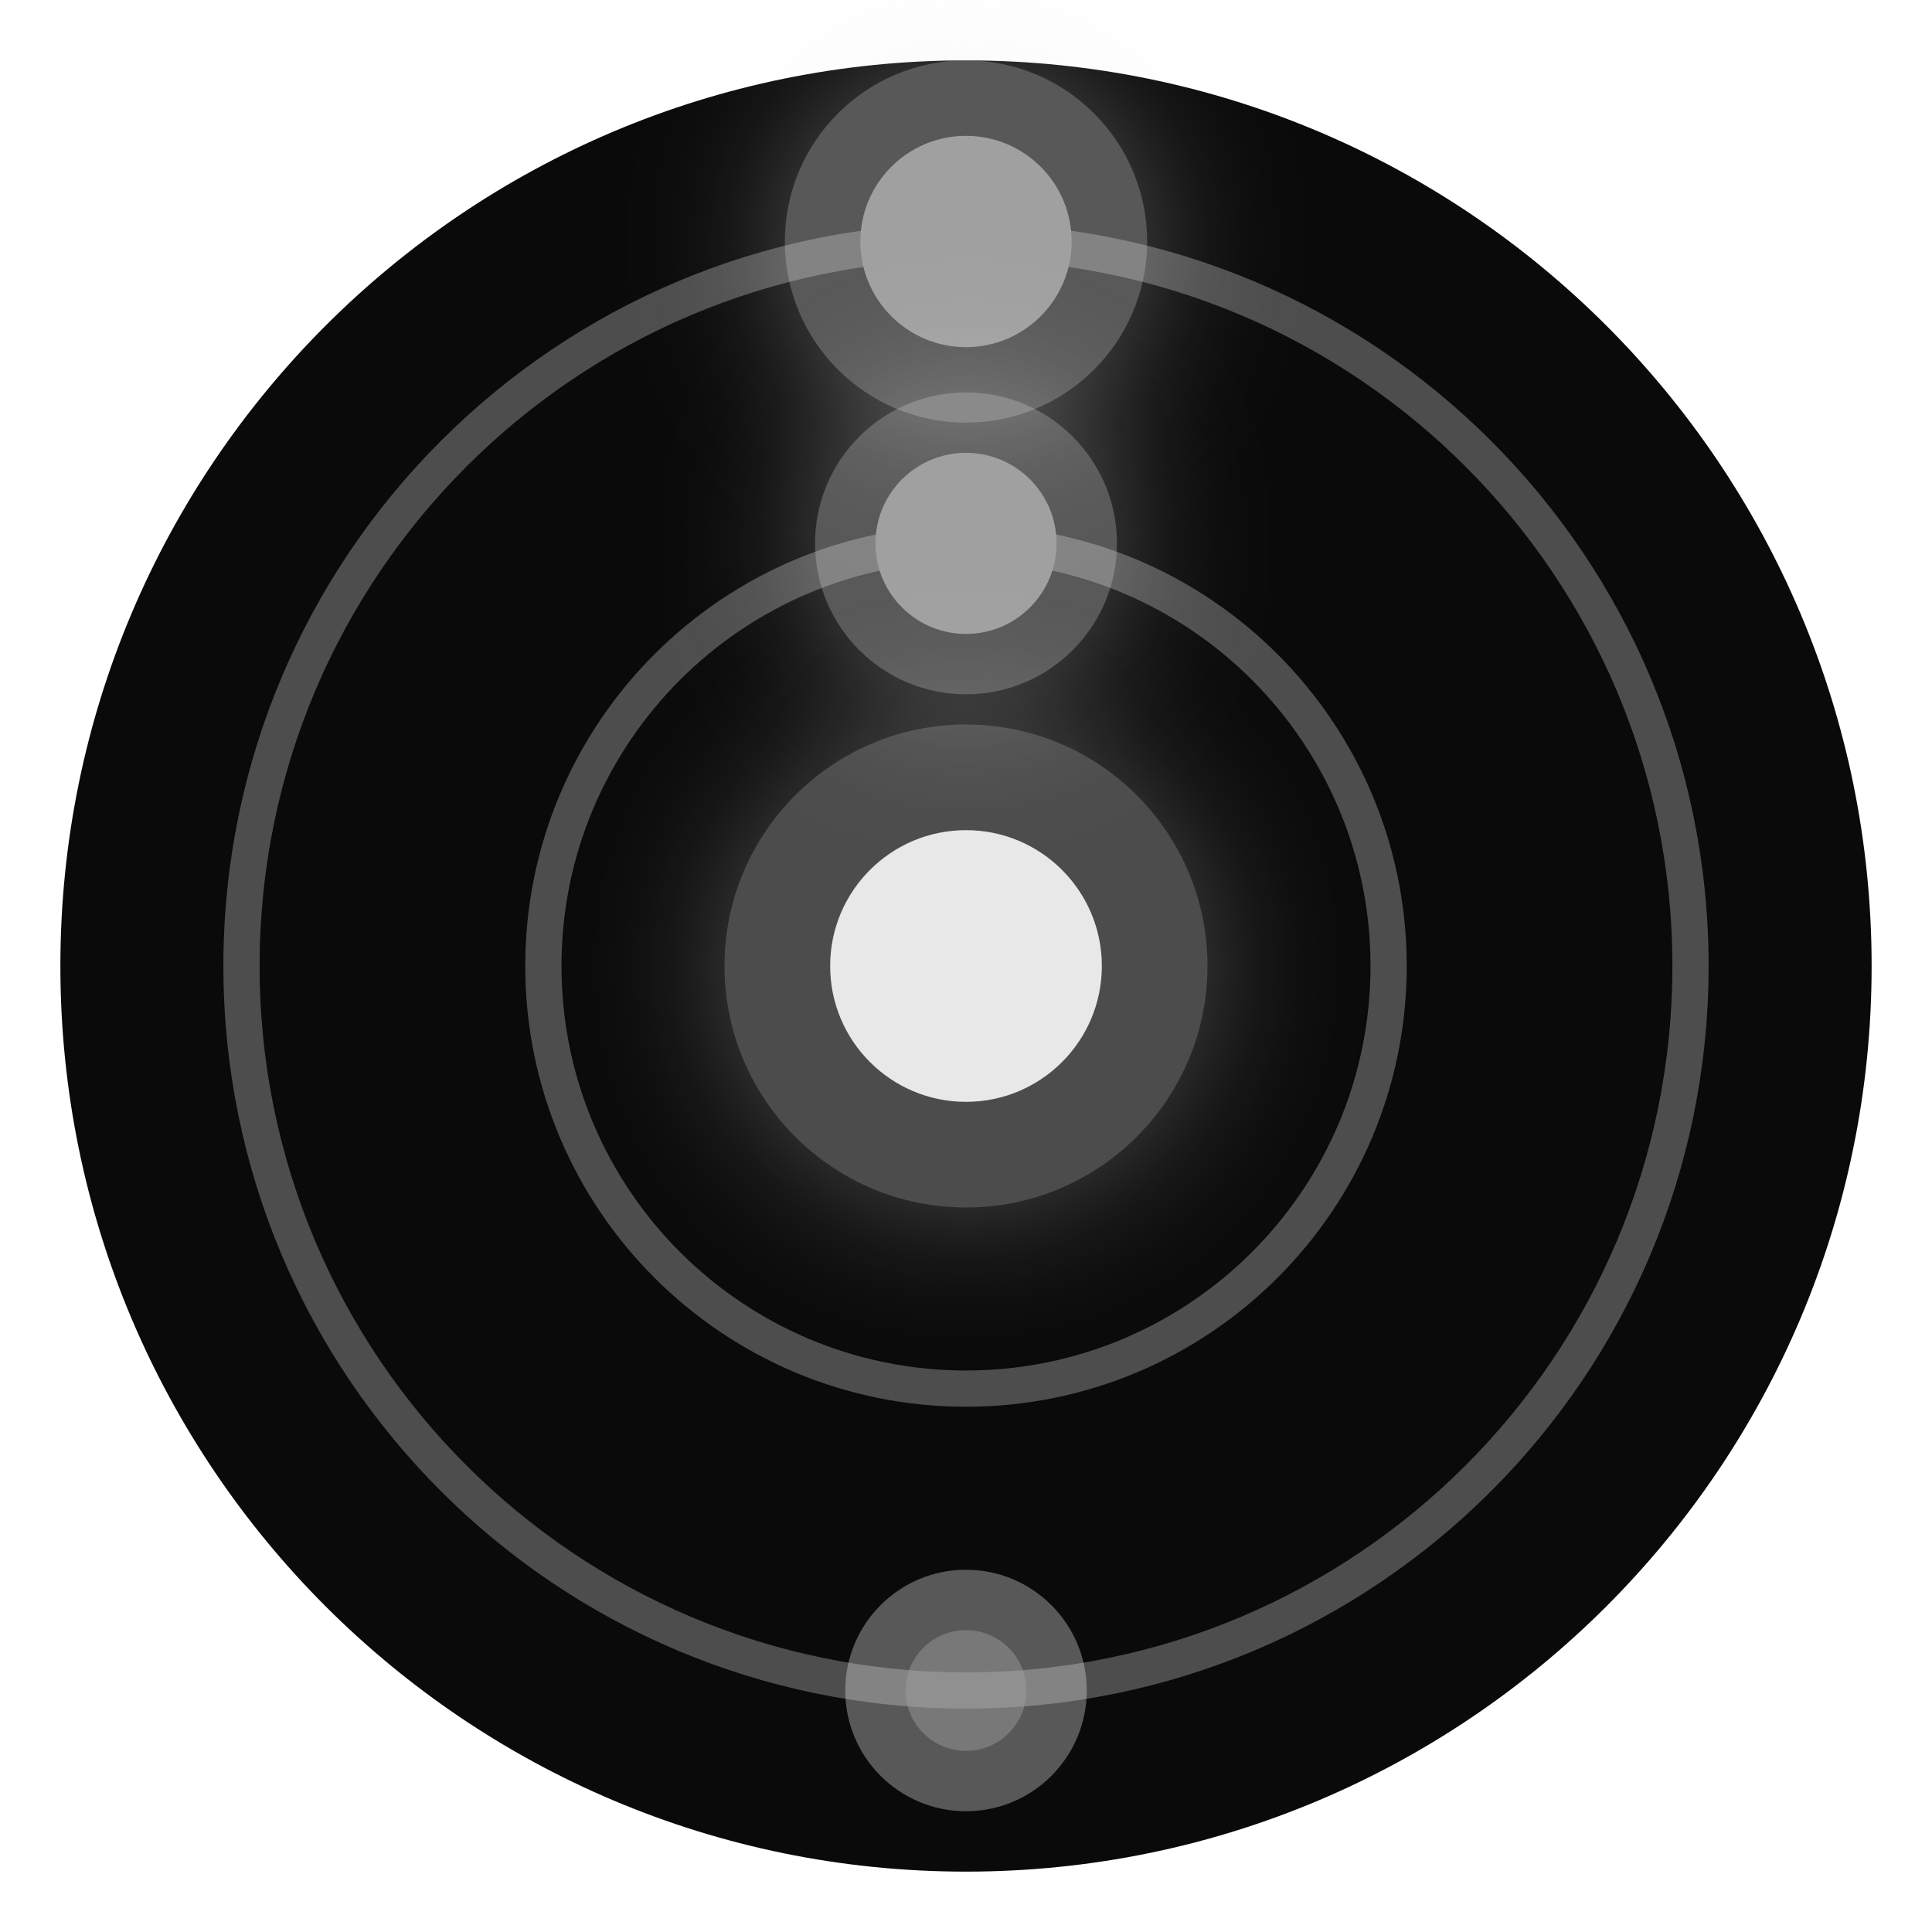
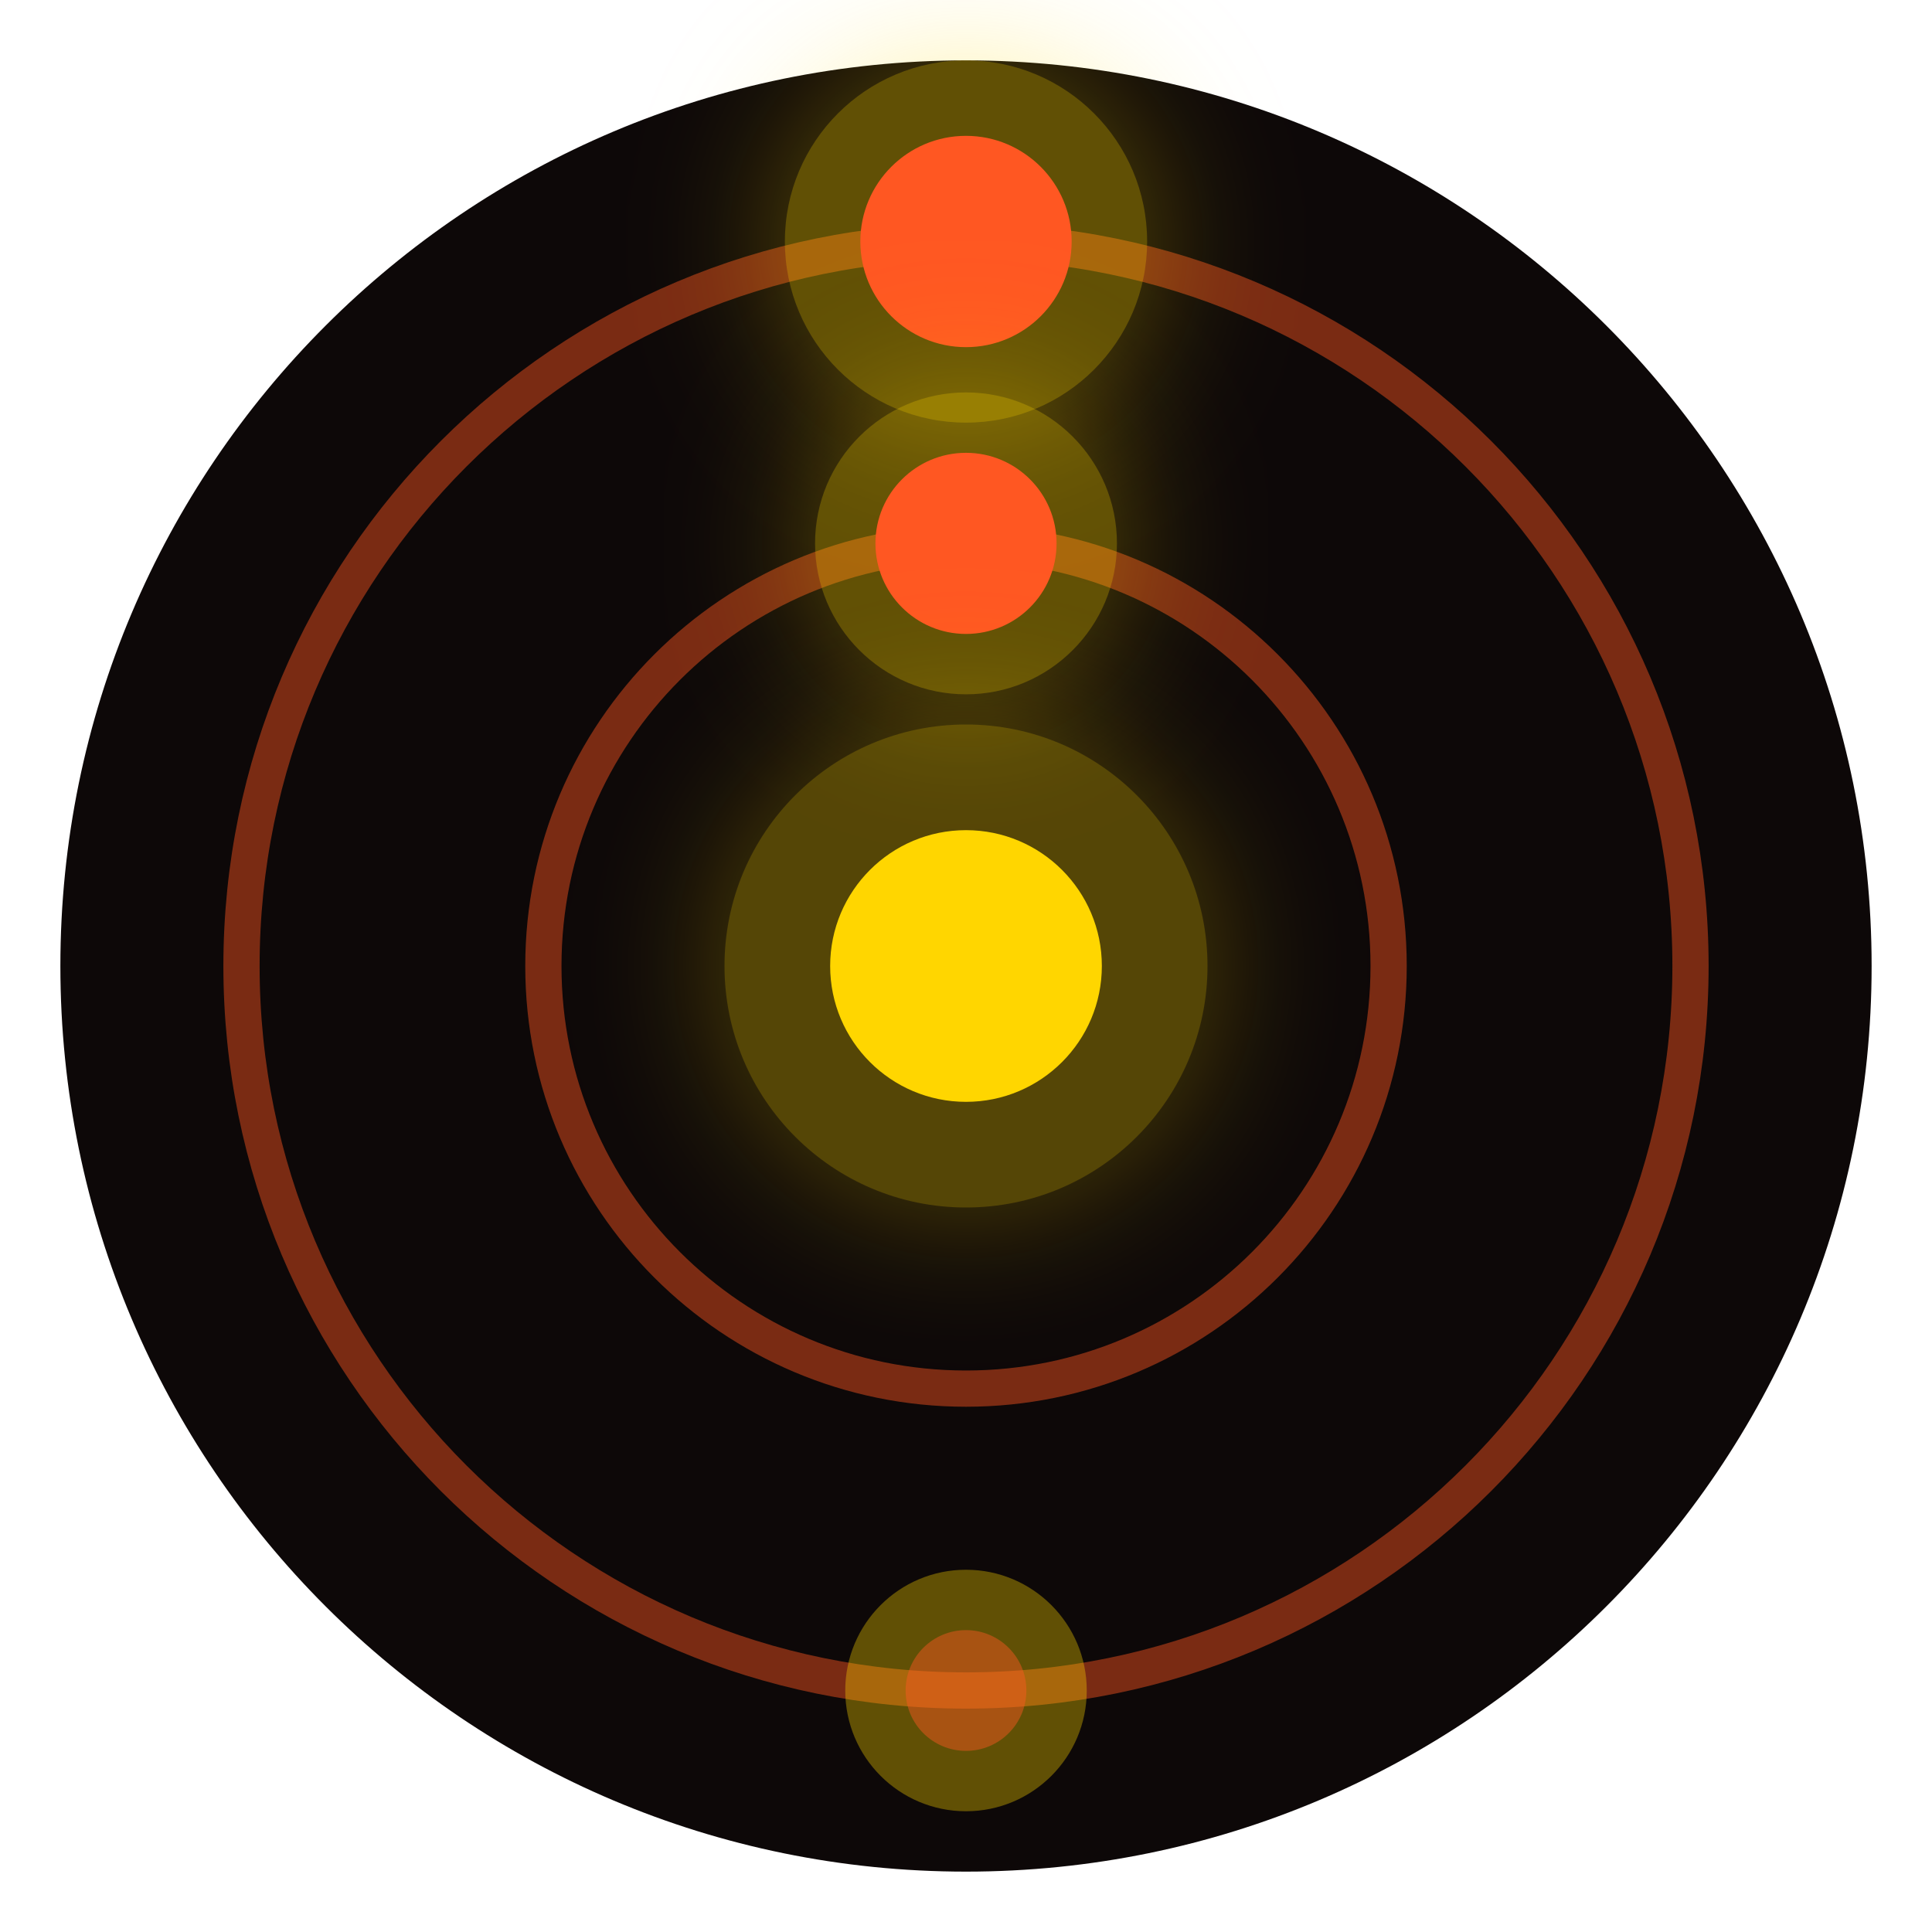
<svg xmlns="http://www.w3.org/2000/svg" viewBox="0 0 64 64">
  <defs>
    <filter id="glow" color-interpolation-filters="sRGB" x="-50%" y="-50%" width="200%" height="200%">
      <feGaussianBlur stdDeviation="2.5" in="SourceGraphic" result="blur" />
      <feMerge>
        <feMergeNode in="blur" />
        <feMergeNode in="SourceGraphic" />
      </feMerge>
    </filter>
  </defs>
  <style>
-     .bg     { fill: #0a0a0a; }
-     .ring   { fill: none; stroke: #a0a0a0; stroke-width: 1.2; opacity: .45; }
-     .e-halo { fill: #e8e8e8; opacity: .35; }
-     .e-core { fill: #a0a0a0; }
-     .c-halo { fill: #e8e8e8; opacity: .3; }
-     .c-core { fill: #e8e8e8; }
+     .bg     { fill: #0d0808; }
+     .ring   { fill: none; stroke: #ff5722; stroke-width: 1.2; opacity: .45; }
+     .e-halo { fill: #ffd600; opacity: .35; }
+     .e-core { fill: #ff5722; }
+     .c-halo { fill: #ffd600; opacity: .3; }
+     .c-core { fill: #ffd600; }
    .orbit-outer { transform-origin: 32px 32px; animation: cw  7s linear     infinite; }
    .orbit-inner { transform-origin: 32px 32px; animation: ccw 4s linear     infinite; }
    .center-grp  { transform-origin: 32px 32px; animation: pls 1.8s ease-in-out infinite; }
    @keyframes cw  { to { transform: rotate( 360deg); } }
    @keyframes ccw { to { transform: rotate(-360deg); } }
    @keyframes pls { 0%,100% { transform: scale(.75); opacity: .75; } 50% { transform: scale(1.25); opacity: 1; } }
  </style>
  <circle cx="32" cy="32" r="30" class="bg" />
  <circle cx="32" cy="32" r="24" class="ring" />
  <circle cx="32" cy="32" r="14" class="ring" />
  <g class="orbit-outer">
    <circle cx="32" cy="8" r="6" class="e-halo" filter="url(#glow)" />
    <circle cx="32" cy="8" r="3.5" class="e-core" />
    <circle cx="32" cy="56" r="4" class="e-halo" opacity=".15" />
    <circle cx="32" cy="56" r="2" class="e-core" opacity=".45" />
  </g>
  <g class="orbit-inner">
    <circle cx="32" cy="18" r="5" class="e-halo" filter="url(#glow)" />
    <circle cx="32" cy="18" r="3" class="e-core" />
  </g>
  <g class="center-grp">
    <circle cx="32" cy="32" r="8" class="c-halo" filter="url(#glow)" />
    <circle cx="32" cy="32" r="4.5" class="c-core" />
  </g>
</svg>
